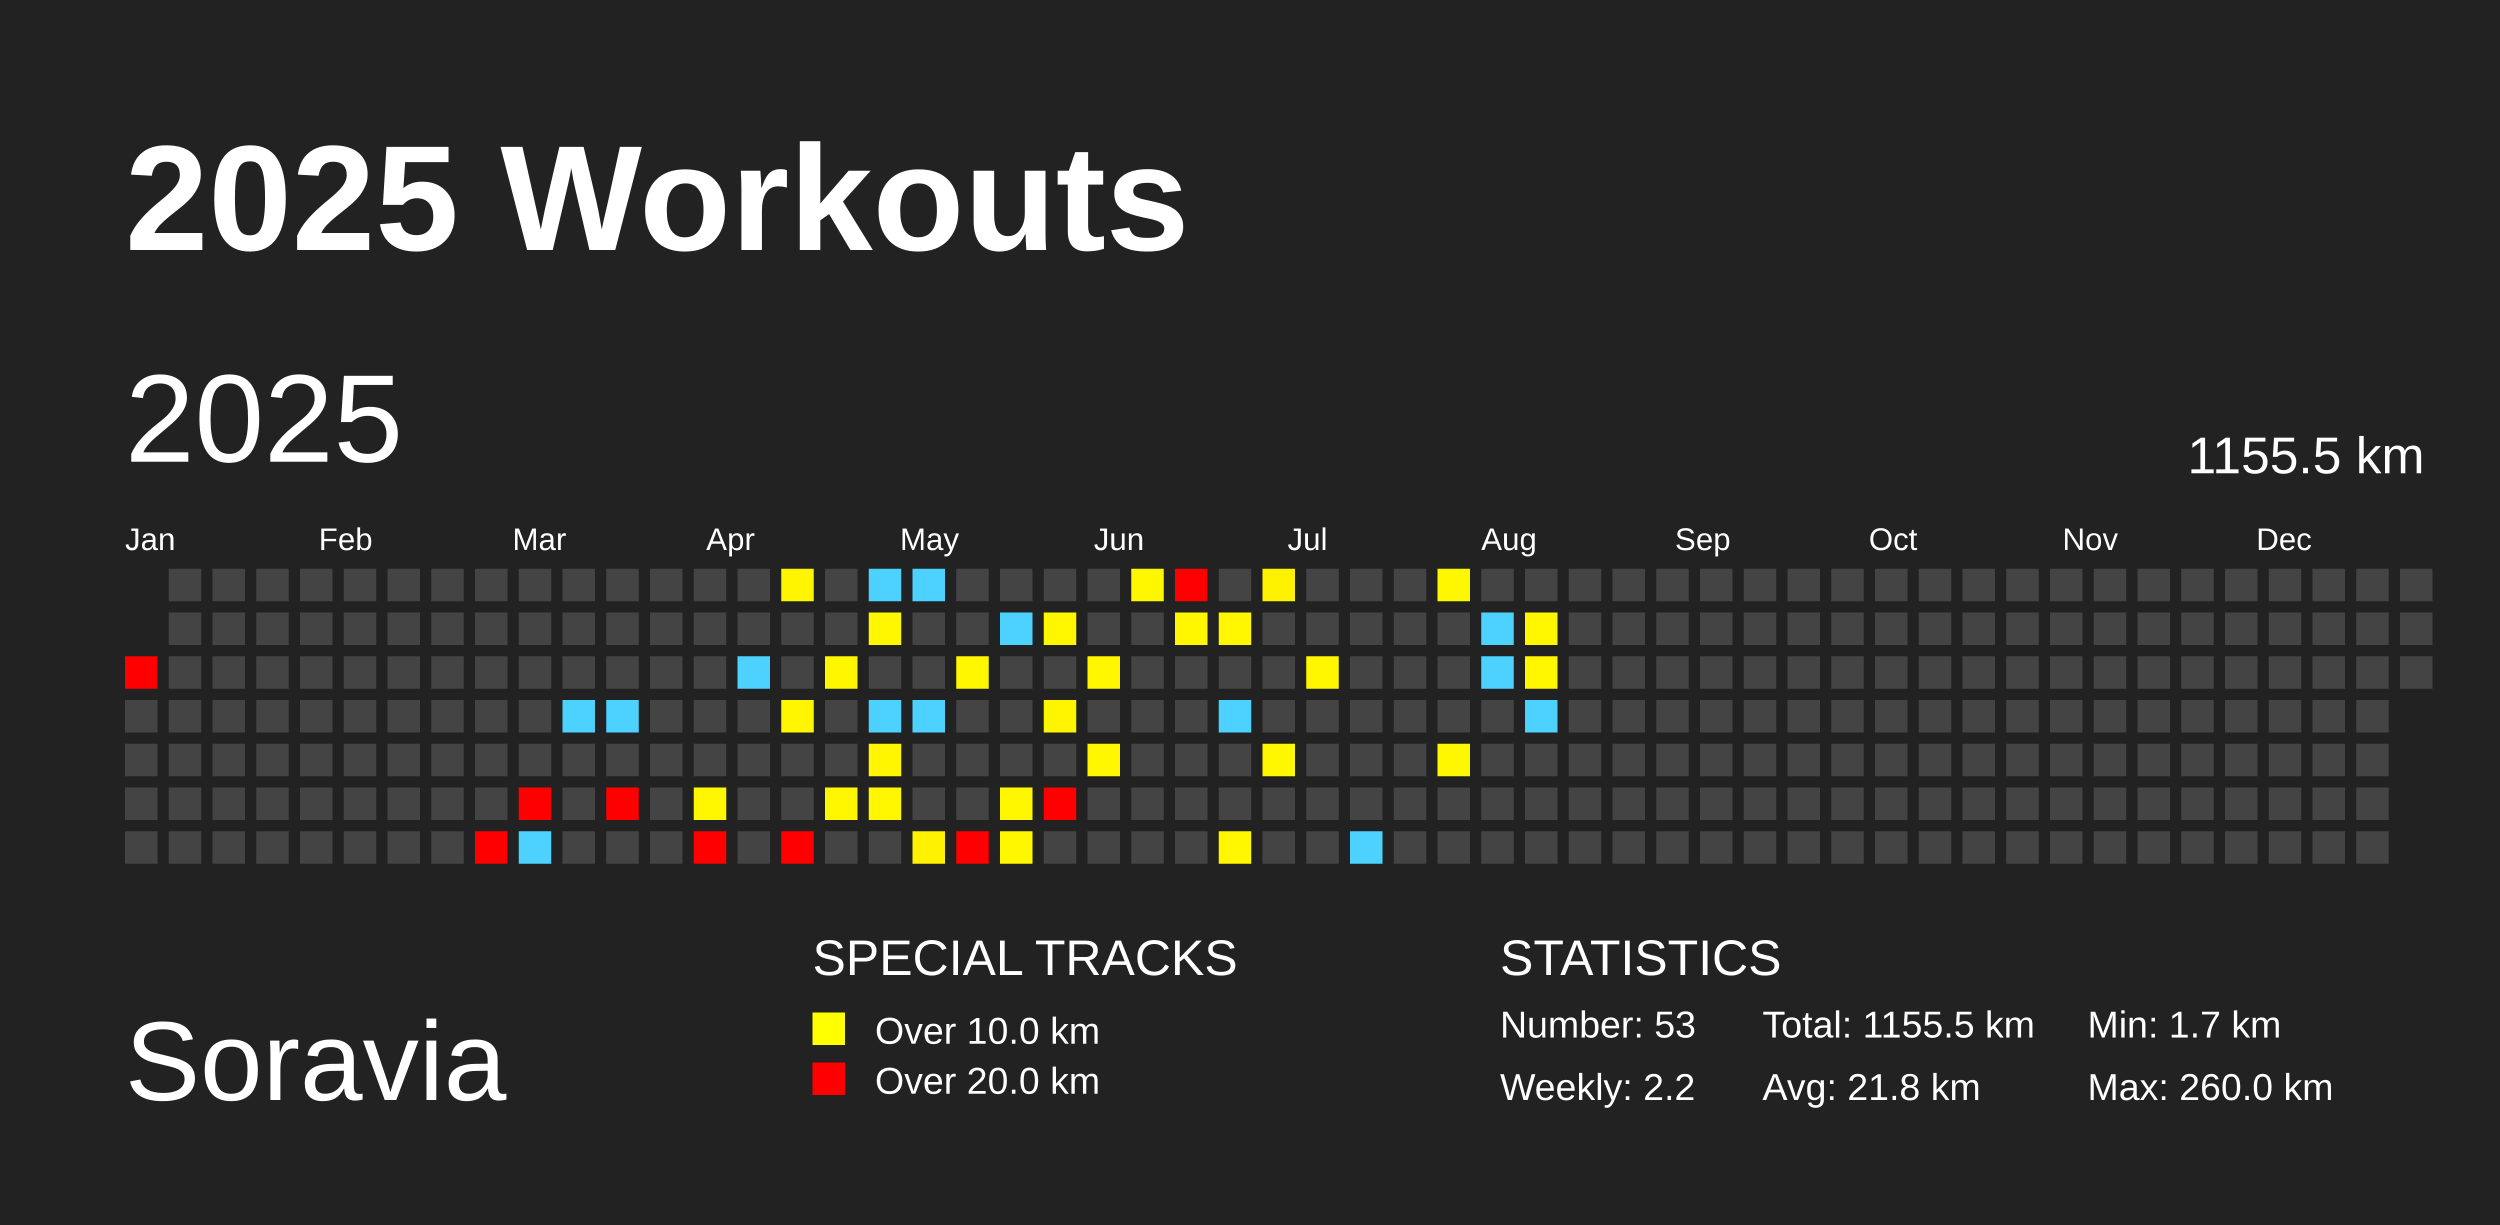
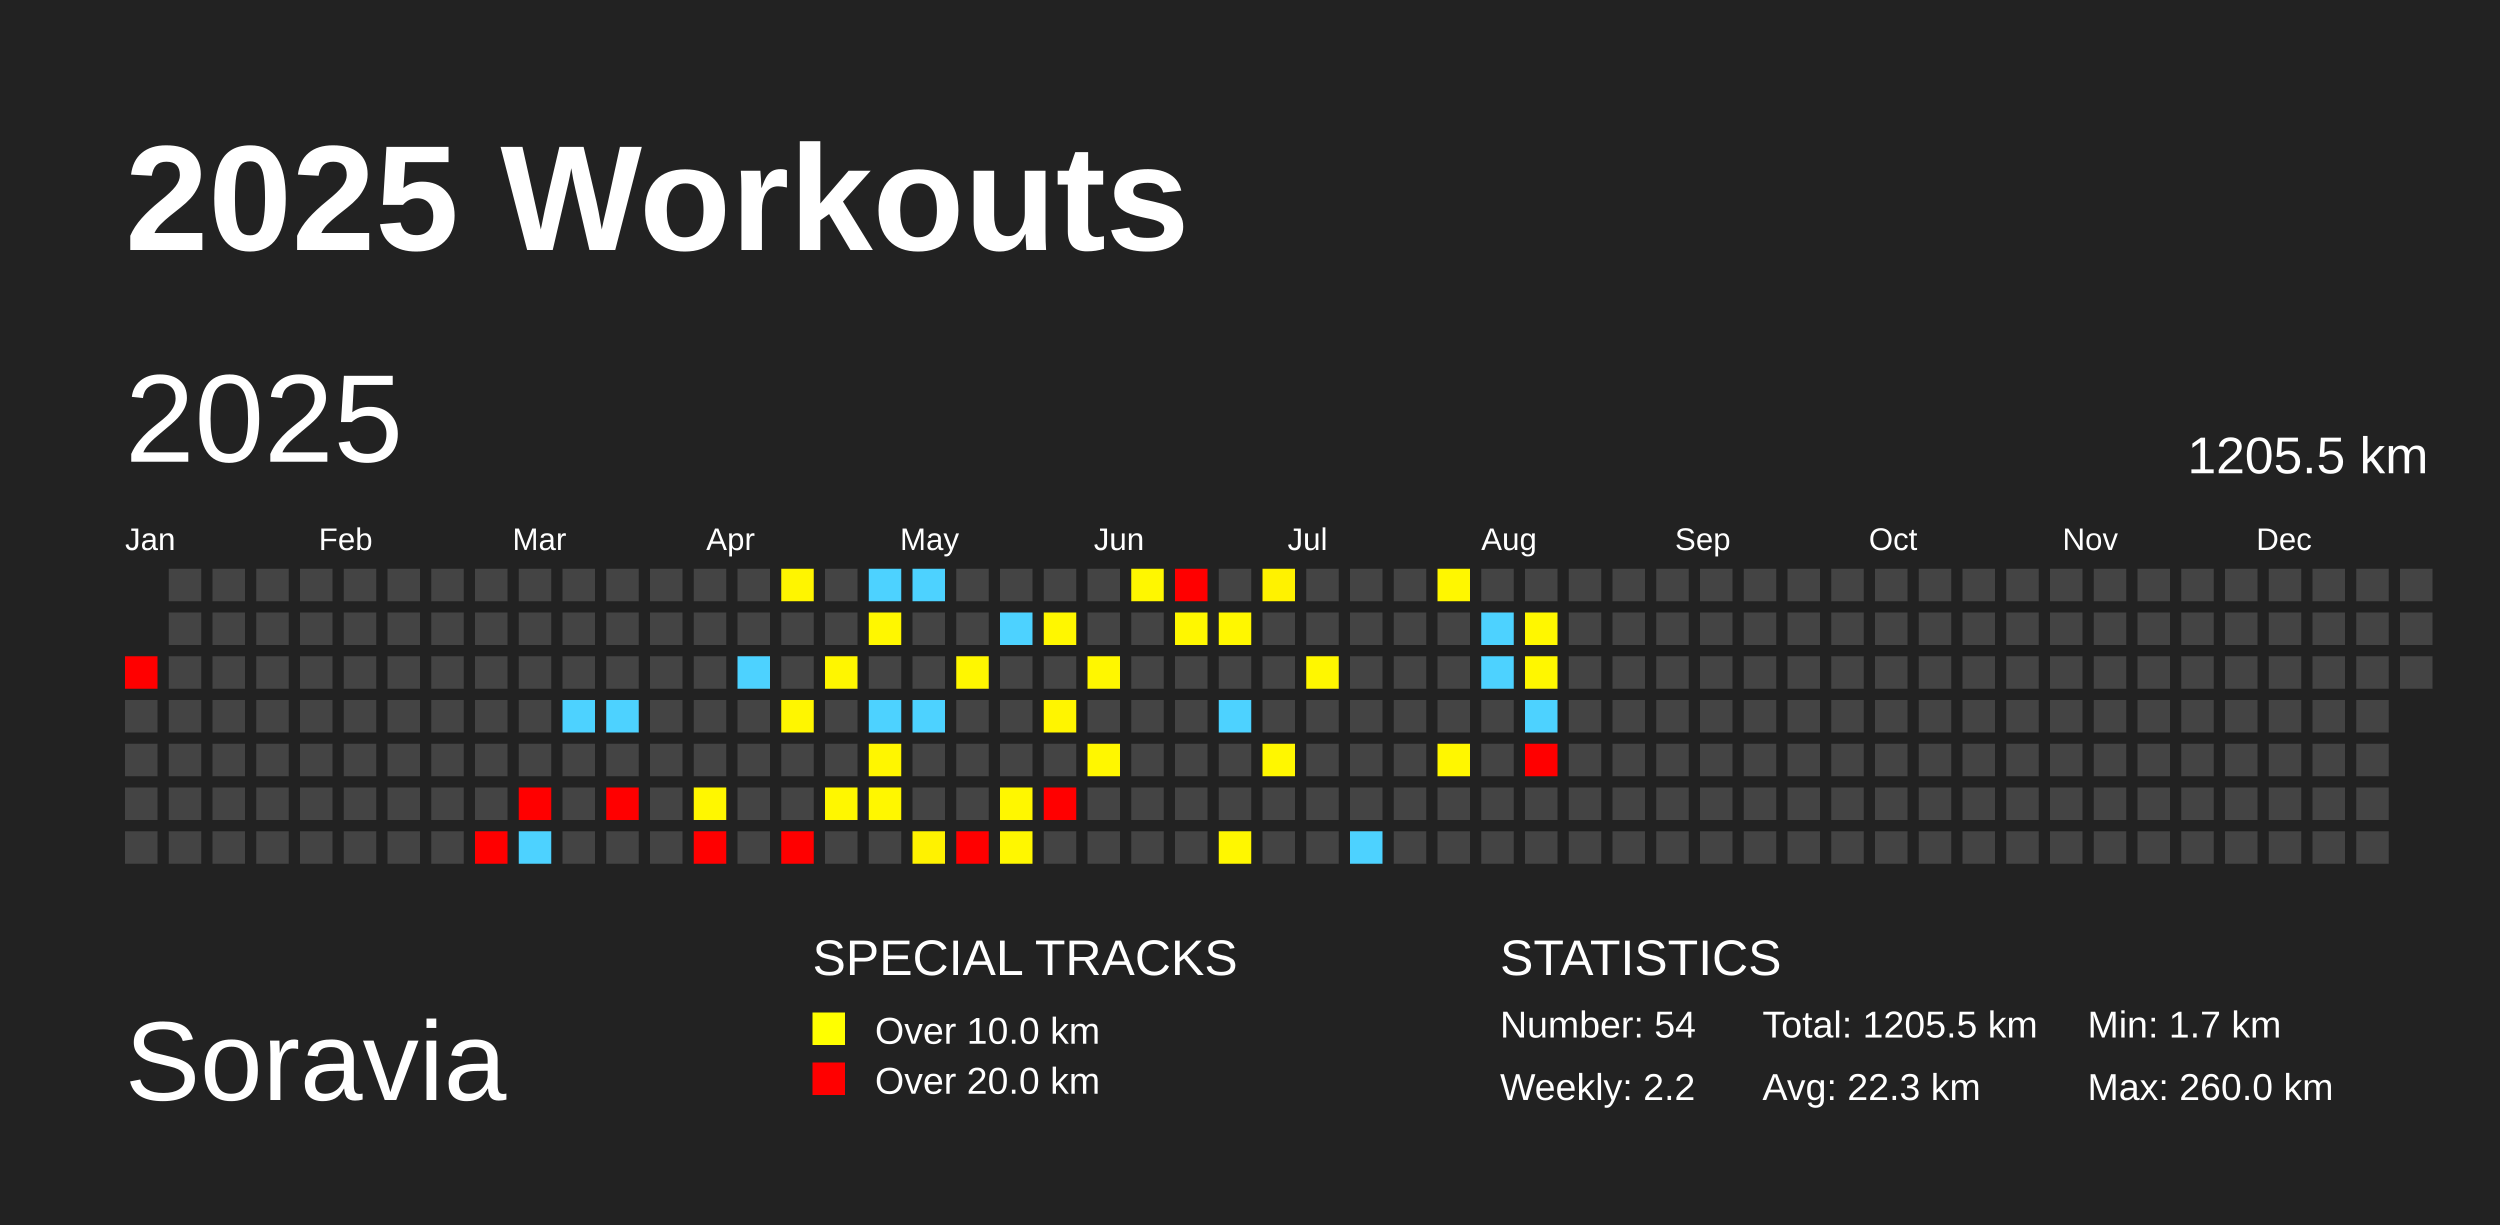
<svg xmlns="http://www.w3.org/2000/svg" baseProfile="full" height="98mm" version="1.1" viewBox="0,0,200,98" width="200mm">
  <defs />
  <rect fill="#222222" height="98" width="200" x="0" y="0" />
  <text fill="#FFFFFF" style="font-size:12px; font-family:Arial; font-weight:bold;" x="10" y="20">2025 Workouts</text>
  <text fill="#FFFFFF" style="font-size:9px; font-family:Arial" x="10" y="88">Soravia</text>
  <text fill="#FFFFFF" style="font-size:4px; font-family:Arial" x="65" y="78">SPECIAL TRACKS</text>
  <rect fill="yellow" height="2.6" width="2.6" x="65" y="81" />
  <text fill="#FFFFFF" style="font-size:3px; font-family:Arial" x="70" y="83.5">Over 10.0 km</text>
  <rect fill="red" height="2.6" width="2.6" x="65" y="85" />
  <text fill="#FFFFFF" style="font-size:3px; font-family:Arial" x="70" y="87.5">Over 20.0 km</text>
  <text fill="#FFFFFF" style="font-size:4px; font-family:Arial" x="120" y="78">STATISTICS</text>
-   <text fill="#FFFFFF" style="font-size:3px; font-family:Arial" x="120" y="83">Number: 53</text>
+   <text fill="#FFFFFF" style="font-size:3px; font-family:Arial" x="120" y="83">Number: 54</text>
  <text fill="#FFFFFF" style="font-size:3px; font-family:Arial" x="120" y="88">Weekly: 2.2</text>
-   <text fill="#FFFFFF" style="font-size:3px; font-family:Arial" x="141" y="83">Total: 1155.5 km</text>
-   <text fill="#FFFFFF" style="font-size:3px; font-family:Arial" x="141" y="88">Avg: 21.8 km</text>
+   <text fill="#FFFFFF" style="font-size:3px; font-family:Arial" x="141" y="83">Total: 1205.5 km</text>
+   <text fill="#FFFFFF" style="font-size:3px; font-family:Arial" x="141" y="88">Avg: 22.3 km</text>
  <text fill="#FFFFFF" style="font-size:3px; font-family:Arial" x="167" y="83">Min: 1.7 km</text>
  <text fill="#FFFFFF" style="font-size:3px; font-family:Arial" x="167" y="88">Max: 260.0 km</text>
  <text dominant-baseline="hanging" fill="#FFFFFF" style="font-size:10.0px; font-family:Arial;" x="10" y="30">2025</text>
-   <text dominant-baseline="hanging" fill="#FFFFFF" style="font-size:4.125px; font-family:Arial;" x="175" y="35">1155.5 km</text>
+   <text dominant-baseline="hanging" fill="#FFFFFF" style="font-size:4.125px; font-family:Arial;" x="175" y="35">1205.5 km</text>
  <text fill="#FFFFFF" style="font-size:2.5px; font-family:Arial" x="10.0" y="44">Jan</text>
  <text fill="#FFFFFF" style="font-size:2.5px; font-family:Arial" x="25.5" y="44">Feb</text>
  <text fill="#FFFFFF" style="font-size:2.5px; font-family:Arial" x="41.0" y="44">Mar</text>
  <text fill="#FFFFFF" style="font-size:2.5px; font-family:Arial" x="56.5" y="44">Apr</text>
  <text fill="#FFFFFF" style="font-size:2.5px; font-family:Arial" x="72.0" y="44">May</text>
  <text fill="#FFFFFF" style="font-size:2.5px; font-family:Arial" x="87.5" y="44">Jun</text>
  <text fill="#FFFFFF" style="font-size:2.5px; font-family:Arial" x="103.0" y="44">Jul</text>
  <text fill="#FFFFFF" style="font-size:2.5px; font-family:Arial" x="118.5" y="44">Aug</text>
  <text fill="#FFFFFF" style="font-size:2.5px; font-family:Arial" x="134.0" y="44">Sep</text>
  <text fill="#FFFFFF" style="font-size:2.5px; font-family:Arial" x="149.5" y="44">Oct</text>
  <text fill="#FFFFFF" style="font-size:2.5px; font-family:Arial" x="165.0" y="44">Nov</text>
  <text fill="#FFFFFF" style="font-size:2.5px; font-family:Arial" x="180.5" y="44">Dec</text>
  <rect fill="red" height="2.6" width="2.6" x="10.0" y="52.5" />
  <rect fill="#444444" height="2.6" width="2.6" x="10.0" y="56.0" />
  <rect fill="#444444" height="2.6" width="2.6" x="10.0" y="59.5" />
  <rect fill="#444444" height="2.6" width="2.6" x="10.0" y="63.0" />
  <rect fill="#444444" height="2.6" width="2.6" x="10.0" y="66.5" />
  <rect fill="#444444" height="2.6" width="2.6" x="13.5" y="45.5" />
  <rect fill="#444444" height="2.6" width="2.6" x="13.5" y="49.0" />
  <rect fill="#444444" height="2.6" width="2.6" x="13.5" y="52.5" />
  <rect fill="#444444" height="2.6" width="2.6" x="13.5" y="56.0" />
  <rect fill="#444444" height="2.6" width="2.6" x="13.5" y="59.5" />
  <rect fill="#444444" height="2.6" width="2.6" x="13.5" y="63.0" />
  <rect fill="#444444" height="2.6" width="2.6" x="13.5" y="66.5" />
  <rect fill="#444444" height="2.6" width="2.6" x="17.0" y="45.5" />
  <rect fill="#444444" height="2.6" width="2.6" x="17.0" y="49.0" />
  <rect fill="#444444" height="2.6" width="2.6" x="17.0" y="52.5" />
  <rect fill="#444444" height="2.6" width="2.6" x="17.0" y="56.0" />
  <rect fill="#444444" height="2.6" width="2.6" x="17.0" y="59.5" />
  <rect fill="#444444" height="2.6" width="2.6" x="17.0" y="63.0" />
  <rect fill="#444444" height="2.6" width="2.6" x="17.0" y="66.5" />
  <rect fill="#444444" height="2.6" width="2.6" x="20.5" y="45.5" />
  <rect fill="#444444" height="2.6" width="2.6" x="20.5" y="49.0" />
  <rect fill="#444444" height="2.6" width="2.6" x="20.5" y="52.5" />
  <rect fill="#444444" height="2.6" width="2.6" x="20.5" y="56.0" />
  <rect fill="#444444" height="2.6" width="2.6" x="20.5" y="59.5" />
  <rect fill="#444444" height="2.6" width="2.6" x="20.5" y="63.0" />
  <rect fill="#444444" height="2.6" width="2.6" x="20.5" y="66.5" />
  <rect fill="#444444" height="2.6" width="2.6" x="24.0" y="45.5" />
  <rect fill="#444444" height="2.6" width="2.6" x="24.0" y="49.0" />
  <rect fill="#444444" height="2.6" width="2.6" x="24.0" y="52.5" />
  <rect fill="#444444" height="2.6" width="2.6" x="24.0" y="56.0" />
  <rect fill="#444444" height="2.6" width="2.6" x="24.0" y="59.5" />
  <rect fill="#444444" height="2.6" width="2.6" x="24.0" y="63.0" />
  <rect fill="#444444" height="2.6" width="2.6" x="24.0" y="66.5" />
  <rect fill="#444444" height="2.6" width="2.6" x="27.5" y="45.5" />
  <rect fill="#444444" height="2.6" width="2.6" x="27.5" y="49.0" />
  <rect fill="#444444" height="2.6" width="2.6" x="27.5" y="52.5" />
  <rect fill="#444444" height="2.6" width="2.6" x="27.5" y="56.0" />
  <rect fill="#444444" height="2.6" width="2.6" x="27.5" y="59.5" />
  <rect fill="#444444" height="2.6" width="2.6" x="27.5" y="63.0" />
  <rect fill="#444444" height="2.6" width="2.6" x="27.5" y="66.5" />
  <rect fill="#444444" height="2.6" width="2.6" x="31.0" y="45.5" />
  <rect fill="#444444" height="2.6" width="2.6" x="31.0" y="49.0" />
  <rect fill="#444444" height="2.6" width="2.6" x="31.0" y="52.5" />
  <rect fill="#444444" height="2.6" width="2.6" x="31.0" y="56.0" />
  <rect fill="#444444" height="2.6" width="2.6" x="31.0" y="59.5" />
  <rect fill="#444444" height="2.6" width="2.6" x="31.0" y="63.0" />
  <rect fill="#444444" height="2.6" width="2.6" x="31.0" y="66.5" />
  <rect fill="#444444" height="2.6" width="2.6" x="34.5" y="45.5" />
  <rect fill="#444444" height="2.6" width="2.6" x="34.5" y="49.0" />
  <rect fill="#444444" height="2.6" width="2.6" x="34.5" y="52.5" />
  <rect fill="#444444" height="2.6" width="2.6" x="34.5" y="56.0" />
  <rect fill="#444444" height="2.6" width="2.6" x="34.5" y="59.5" />
  <rect fill="#444444" height="2.6" width="2.6" x="34.5" y="63.0" />
  <rect fill="#444444" height="2.6" width="2.6" x="34.5" y="66.5" />
  <rect fill="#444444" height="2.6" width="2.6" x="38.0" y="45.5" />
  <rect fill="#444444" height="2.6" width="2.6" x="38.0" y="49.0" />
  <rect fill="#444444" height="2.6" width="2.6" x="38.0" y="52.5" />
  <rect fill="#444444" height="2.6" width="2.6" x="38.0" y="56.0" />
  <rect fill="#444444" height="2.6" width="2.6" x="38.0" y="59.5" />
  <rect fill="#444444" height="2.6" width="2.6" x="38.0" y="63.0" />
  <rect fill="red" height="2.6" width="2.6" x="38.0" y="66.5" />
  <rect fill="#444444" height="2.6" width="2.6" x="41.5" y="45.5" />
  <rect fill="#444444" height="2.6" width="2.6" x="41.5" y="49.0" />
  <rect fill="#444444" height="2.6" width="2.6" x="41.5" y="52.5" />
  <rect fill="#444444" height="2.6" width="2.6" x="41.5" y="56.0" />
  <rect fill="#444444" height="2.6" width="2.6" x="41.5" y="59.5" />
  <rect fill="red" height="2.6" width="2.6" x="41.5" y="63.0" />
  <rect fill="#4dd2ff" height="2.6" width="2.6" x="41.5" y="66.5" />
  <rect fill="#444444" height="2.6" width="2.6" x="45.0" y="45.5" />
  <rect fill="#444444" height="2.6" width="2.6" x="45.0" y="49.0" />
  <rect fill="#444444" height="2.6" width="2.6" x="45.0" y="52.5" />
  <rect fill="#4dd2ff" height="2.6" width="2.6" x="45.0" y="56.0" />
  <rect fill="#444444" height="2.6" width="2.6" x="45.0" y="59.5" />
  <rect fill="#444444" height="2.6" width="2.6" x="45.0" y="63.0" />
  <rect fill="#444444" height="2.6" width="2.6" x="45.0" y="66.5" />
  <rect fill="#444444" height="2.6" width="2.6" x="48.5" y="45.5" />
  <rect fill="#444444" height="2.6" width="2.6" x="48.5" y="49.0" />
  <rect fill="#444444" height="2.6" width="2.6" x="48.5" y="52.5" />
  <rect fill="#4dd2ff" height="2.6" width="2.6" x="48.5" y="56.0" />
  <rect fill="#444444" height="2.6" width="2.6" x="48.5" y="59.5" />
  <rect fill="red" height="2.6" width="2.6" x="48.5" y="63.0" />
  <rect fill="#444444" height="2.6" width="2.6" x="48.5" y="66.5" />
  <rect fill="#444444" height="2.6" width="2.6" x="52.0" y="45.5" />
  <rect fill="#444444" height="2.6" width="2.6" x="52.0" y="49.0" />
  <rect fill="#444444" height="2.6" width="2.6" x="52.0" y="52.5" />
  <rect fill="#444444" height="2.6" width="2.6" x="52.0" y="56.0" />
  <rect fill="#444444" height="2.6" width="2.6" x="52.0" y="59.5" />
  <rect fill="#444444" height="2.6" width="2.6" x="52.0" y="63.0" />
  <rect fill="#444444" height="2.6" width="2.6" x="52.0" y="66.5" />
  <rect fill="#444444" height="2.6" width="2.6" x="55.5" y="45.5" />
  <rect fill="#444444" height="2.6" width="2.6" x="55.5" y="49.0" />
  <rect fill="#444444" height="2.6" width="2.6" x="55.5" y="52.5" />
  <rect fill="#444444" height="2.6" width="2.6" x="55.5" y="56.0" />
  <rect fill="#444444" height="2.6" width="2.6" x="55.5" y="59.5" />
  <rect fill="#fff700" height="2.6" width="2.6" x="55.5" y="63.0" />
  <rect fill="red" height="2.6" width="2.6" x="55.5" y="66.5" />
  <rect fill="#444444" height="2.6" width="2.6" x="59.0" y="45.5" />
  <rect fill="#444444" height="2.6" width="2.6" x="59.0" y="49.0" />
  <rect fill="#4dd2ff" height="2.6" width="2.6" x="59.0" y="52.5" />
  <rect fill="#444444" height="2.6" width="2.6" x="59.0" y="56.0" />
  <rect fill="#444444" height="2.6" width="2.6" x="59.0" y="59.5" />
  <rect fill="#444444" height="2.6" width="2.6" x="59.0" y="63.0" />
  <rect fill="#444444" height="2.6" width="2.6" x="59.0" y="66.5" />
  <rect fill="#fff500" height="2.6" width="2.6" x="62.5" y="45.5" />
  <rect fill="#444444" height="2.6" width="2.6" x="62.5" y="49.0" />
  <rect fill="#444444" height="2.6" width="2.6" x="62.5" y="52.5" />
  <rect fill="#fff600" height="2.6" width="2.6" x="62.5" y="56.0" />
  <rect fill="#444444" height="2.6" width="2.6" x="62.5" y="59.5" />
  <rect fill="#444444" height="2.6" width="2.6" x="62.5" y="63.0" />
  <rect fill="red" height="2.6" width="2.6" x="62.5" y="66.5" />
  <rect fill="#444444" height="2.6" width="2.6" x="66.0" y="45.5" />
  <rect fill="#444444" height="2.6" width="2.6" x="66.0" y="49.0" />
  <rect fill="#fff600" height="2.6" width="2.6" x="66.0" y="52.5" />
  <rect fill="#444444" height="2.6" width="2.6" x="66.0" y="56.0" />
  <rect fill="#444444" height="2.6" width="2.6" x="66.0" y="59.5" />
  <rect fill="#fff700" height="2.6" width="2.6" x="66.0" y="63.0" />
  <rect fill="#444444" height="2.6" width="2.6" x="66.0" y="66.5" />
  <rect fill="#4dd2ff" height="2.6" width="2.6" x="69.5" y="45.5" />
  <rect fill="#fff700" height="2.6" width="2.6" x="69.5" y="49.0" />
  <rect fill="#444444" height="2.6" width="2.6" x="69.5" y="52.5" />
  <rect fill="#4dd2ff" height="2.6" width="2.6" x="69.5" y="56.0" />
  <rect fill="#fff600" height="2.6" width="2.6" x="69.5" y="59.5" />
  <rect fill="#fff700" height="2.6" width="2.6" x="69.5" y="63.0" />
  <rect fill="#444444" height="2.6" width="2.6" x="69.5" y="66.5" />
  <rect fill="#4dd2ff" height="2.6" width="2.6" x="73.0" y="45.5" />
  <rect fill="#444444" height="2.6" width="2.6" x="73.0" y="49.0" />
  <rect fill="#444444" height="2.6" width="2.6" x="73.0" y="52.5" />
  <rect fill="#4dd2ff" height="2.6" width="2.6" x="73.0" y="56.0" />
  <rect fill="#444444" height="2.6" width="2.6" x="73.0" y="59.5" />
  <rect fill="#444444" height="2.6" width="2.6" x="73.0" y="63.0" />
  <rect fill="#fff200" height="2.6" width="2.6" x="73.0" y="66.5" />
  <rect fill="#444444" height="2.6" width="2.6" x="76.5" y="45.5" />
  <rect fill="#444444" height="2.6" width="2.6" x="76.5" y="49.0" />
  <rect fill="#fff700" height="2.6" width="2.6" x="76.5" y="52.5" />
  <rect fill="#444444" height="2.6" width="2.6" x="76.5" y="56.0" />
  <rect fill="#444444" height="2.6" width="2.6" x="76.5" y="59.5" />
  <rect fill="#444444" height="2.6" width="2.6" x="76.5" y="63.0" />
  <rect fill="red" height="2.6" width="2.6" x="76.5" y="66.5" />
  <rect fill="#444444" height="2.6" width="2.6" x="80.0" y="45.5" />
  <rect fill="#4dd2ff" height="2.6" width="2.6" x="80.0" y="49.0" />
  <rect fill="#444444" height="2.6" width="2.6" x="80.0" y="52.5" />
  <rect fill="#444444" height="2.6" width="2.6" x="80.0" y="56.0" />
  <rect fill="#444444" height="2.6" width="2.6" x="80.0" y="59.5" />
  <rect fill="#fff700" height="2.6" width="2.6" x="80.0" y="63.0" />
  <rect fill="#fff700" height="2.6" width="2.6" x="80.0" y="66.5" />
  <rect fill="#444444" height="2.6" width="2.6" x="83.5" y="45.5" />
  <rect fill="#fff700" height="2.6" width="2.6" x="83.5" y="49.0" />
  <rect fill="#444444" height="2.6" width="2.6" x="83.5" y="52.5" />
  <rect fill="#fff500" height="2.6" width="2.6" x="83.5" y="56.0" />
  <rect fill="#444444" height="2.6" width="2.6" x="83.5" y="59.5" />
  <rect fill="red" height="2.6" width="2.6" x="83.5" y="63.0" />
  <rect fill="#444444" height="2.6" width="2.6" x="83.5" y="66.5" />
  <rect fill="#444444" height="2.6" width="2.6" x="87.0" y="45.5" />
  <rect fill="#444444" height="2.6" width="2.6" x="87.0" y="49.0" />
  <rect fill="#fff700" height="2.6" width="2.6" x="87.0" y="52.5" />
  <rect fill="#444444" height="2.6" width="2.6" x="87.0" y="56.0" />
  <rect fill="#fff700" height="2.6" width="2.6" x="87.0" y="59.5" />
  <rect fill="#444444" height="2.6" width="2.6" x="87.0" y="63.0" />
  <rect fill="#444444" height="2.6" width="2.6" x="87.0" y="66.5" />
  <rect fill="#fff700" height="2.6" width="2.6" x="90.5" y="45.5" />
  <rect fill="#444444" height="2.6" width="2.6" x="90.5" y="49.0" />
  <rect fill="#444444" height="2.6" width="2.6" x="90.5" y="52.5" />
  <rect fill="#444444" height="2.6" width="2.6" x="90.5" y="56.0" />
  <rect fill="#444444" height="2.6" width="2.6" x="90.5" y="59.5" />
  <rect fill="#444444" height="2.6" width="2.6" x="90.5" y="63.0" />
  <rect fill="#444444" height="2.6" width="2.6" x="90.5" y="66.5" />
  <rect fill="red" height="2.6" width="2.6" x="94.0" y="45.5" />
  <rect fill="#fff700" height="2.6" width="2.6" x="94.0" y="49.0" />
  <rect fill="#444444" height="2.6" width="2.6" x="94.0" y="52.5" />
  <rect fill="#444444" height="2.6" width="2.6" x="94.0" y="56.0" />
  <rect fill="#444444" height="2.6" width="2.6" x="94.0" y="59.5" />
  <rect fill="#444444" height="2.6" width="2.6" x="94.0" y="63.0" />
  <rect fill="#444444" height="2.6" width="2.6" x="94.0" y="66.5" />
  <rect fill="#444444" height="2.6" width="2.6" x="97.5" y="45.5" />
  <rect fill="#fff700" height="2.6" width="2.6" x="97.5" y="49.0" />
  <rect fill="#444444" height="2.6" width="2.6" x="97.5" y="52.5" />
  <rect fill="#4dd2ff" height="2.6" width="2.6" x="97.5" y="56.0" />
  <rect fill="#444444" height="2.6" width="2.6" x="97.5" y="59.5" />
  <rect fill="#444444" height="2.6" width="2.6" x="97.5" y="63.0" />
  <rect fill="#fff700" height="2.6" width="2.6" x="97.5" y="66.5" />
  <rect fill="#fff200" height="2.6" width="2.6" x="101.0" y="45.5" />
  <rect fill="#444444" height="2.6" width="2.6" x="101.0" y="49.0" />
  <rect fill="#444444" height="2.6" width="2.6" x="101.0" y="52.5" />
  <rect fill="#444444" height="2.6" width="2.6" x="101.0" y="56.0" />
  <rect fill="#fff700" height="2.6" width="2.6" x="101.0" y="59.5" />
  <rect fill="#444444" height="2.6" width="2.6" x="101.0" y="63.0" />
  <rect fill="#444444" height="2.6" width="2.6" x="101.0" y="66.5" />
  <rect fill="#444444" height="2.6" width="2.6" x="104.5" y="45.5" />
  <rect fill="#444444" height="2.6" width="2.6" x="104.5" y="49.0" />
  <rect fill="#fff700" height="2.6" width="2.6" x="104.5" y="52.5" />
  <rect fill="#444444" height="2.6" width="2.6" x="104.5" y="56.0" />
  <rect fill="#444444" height="2.6" width="2.6" x="104.5" y="59.5" />
  <rect fill="#444444" height="2.6" width="2.6" x="104.5" y="63.0" />
  <rect fill="#444444" height="2.6" width="2.6" x="104.5" y="66.5" />
  <rect fill="#444444" height="2.6" width="2.6" x="108.0" y="45.5" />
  <rect fill="#444444" height="2.6" width="2.6" x="108.0" y="49.0" />
  <rect fill="#444444" height="2.6" width="2.6" x="108.0" y="52.5" />
  <rect fill="#444444" height="2.6" width="2.6" x="108.0" y="56.0" />
  <rect fill="#444444" height="2.6" width="2.6" x="108.0" y="59.5" />
  <rect fill="#444444" height="2.6" width="2.6" x="108.0" y="63.0" />
  <rect fill="#4dd2ff" height="2.6" width="2.6" x="108.0" y="66.5" />
  <rect fill="#444444" height="2.6" width="2.6" x="111.5" y="45.5" />
  <rect fill="#444444" height="2.6" width="2.6" x="111.5" y="49.0" />
  <rect fill="#444444" height="2.6" width="2.6" x="111.5" y="52.5" />
  <rect fill="#444444" height="2.6" width="2.6" x="111.5" y="56.0" />
  <rect fill="#444444" height="2.6" width="2.6" x="111.5" y="59.5" />
  <rect fill="#444444" height="2.6" width="2.6" x="111.5" y="63.0" />
  <rect fill="#444444" height="2.6" width="2.6" x="111.5" y="66.5" />
  <rect fill="#fff700" height="2.6" width="2.6" x="115.0" y="45.5" />
  <rect fill="#444444" height="2.6" width="2.6" x="115.0" y="49.0" />
  <rect fill="#444444" height="2.6" width="2.6" x="115.0" y="52.5" />
  <rect fill="#444444" height="2.6" width="2.6" x="115.0" y="56.0" />
  <rect fill="#fff700" height="2.6" width="2.6" x="115.0" y="59.5" />
  <rect fill="#444444" height="2.6" width="2.6" x="115.0" y="63.0" />
  <rect fill="#444444" height="2.6" width="2.6" x="115.0" y="66.5" />
  <rect fill="#444444" height="2.6" width="2.6" x="118.5" y="45.5" />
  <rect fill="#4dd2ff" height="2.6" width="2.6" x="118.5" y="49.0" />
  <rect fill="#4dd2ff" height="2.6" width="2.6" x="118.5" y="52.5" />
  <rect fill="#444444" height="2.6" width="2.6" x="118.5" y="56.0" />
  <rect fill="#444444" height="2.6" width="2.6" x="118.5" y="59.5" />
  <rect fill="#444444" height="2.6" width="2.6" x="118.5" y="63.0" />
  <rect fill="#444444" height="2.6" width="2.6" x="118.5" y="66.5" />
  <rect fill="#444444" height="2.6" width="2.6" x="122.0" y="45.5" />
  <rect fill="#fff700" height="2.6" width="2.6" x="122.0" y="49.0" />
  <rect fill="#fff700" height="2.6" width="2.6" x="122.0" y="52.5" />
  <rect fill="#4dd2ff" height="2.6" width="2.6" x="122.0" y="56.0" />
-   <rect fill="#444444" height="2.6" width="2.6" x="122.0" y="59.5" />
+   <rect fill="red" height="2.6" width="2.6" x="122.0" y="59.5" />
  <rect fill="#444444" height="2.6" width="2.6" x="122.0" y="63.0" />
  <rect fill="#444444" height="2.6" width="2.6" x="122.0" y="66.5" />
  <rect fill="#444444" height="2.6" width="2.6" x="125.5" y="45.5" />
  <rect fill="#444444" height="2.6" width="2.6" x="125.5" y="49.0" />
  <rect fill="#444444" height="2.6" width="2.6" x="125.5" y="52.5" />
  <rect fill="#444444" height="2.6" width="2.6" x="125.5" y="56.0" />
  <rect fill="#444444" height="2.6" width="2.6" x="125.5" y="59.5" />
  <rect fill="#444444" height="2.6" width="2.6" x="125.5" y="63.0" />
  <rect fill="#444444" height="2.6" width="2.6" x="125.5" y="66.5" />
  <rect fill="#444444" height="2.6" width="2.6" x="129.0" y="45.5" />
  <rect fill="#444444" height="2.6" width="2.6" x="129.0" y="49.0" />
  <rect fill="#444444" height="2.6" width="2.6" x="129.0" y="52.5" />
  <rect fill="#444444" height="2.6" width="2.6" x="129.0" y="56.0" />
  <rect fill="#444444" height="2.6" width="2.6" x="129.0" y="59.5" />
  <rect fill="#444444" height="2.6" width="2.6" x="129.0" y="63.0" />
  <rect fill="#444444" height="2.6" width="2.6" x="129.0" y="66.5" />
  <rect fill="#444444" height="2.6" width="2.6" x="132.5" y="45.5" />
  <rect fill="#444444" height="2.6" width="2.6" x="132.5" y="49.0" />
  <rect fill="#444444" height="2.6" width="2.6" x="132.5" y="52.5" />
  <rect fill="#444444" height="2.6" width="2.6" x="132.5" y="56.0" />
  <rect fill="#444444" height="2.6" width="2.6" x="132.5" y="59.5" />
  <rect fill="#444444" height="2.6" width="2.6" x="132.5" y="63.0" />
  <rect fill="#444444" height="2.6" width="2.6" x="132.5" y="66.5" />
  <rect fill="#444444" height="2.6" width="2.6" x="136.0" y="45.5" />
  <rect fill="#444444" height="2.6" width="2.6" x="136.0" y="49.0" />
  <rect fill="#444444" height="2.6" width="2.6" x="136.0" y="52.5" />
  <rect fill="#444444" height="2.6" width="2.6" x="136.0" y="56.0" />
  <rect fill="#444444" height="2.6" width="2.6" x="136.0" y="59.5" />
  <rect fill="#444444" height="2.6" width="2.6" x="136.0" y="63.0" />
  <rect fill="#444444" height="2.6" width="2.6" x="136.0" y="66.5" />
  <rect fill="#444444" height="2.6" width="2.6" x="139.5" y="45.5" />
  <rect fill="#444444" height="2.6" width="2.6" x="139.5" y="49.0" />
  <rect fill="#444444" height="2.6" width="2.6" x="139.5" y="52.5" />
  <rect fill="#444444" height="2.6" width="2.6" x="139.5" y="56.0" />
  <rect fill="#444444" height="2.6" width="2.6" x="139.5" y="59.5" />
  <rect fill="#444444" height="2.6" width="2.6" x="139.5" y="63.0" />
  <rect fill="#444444" height="2.6" width="2.6" x="139.5" y="66.5" />
  <rect fill="#444444" height="2.6" width="2.6" x="143.0" y="45.5" />
  <rect fill="#444444" height="2.6" width="2.6" x="143.0" y="49.0" />
  <rect fill="#444444" height="2.6" width="2.6" x="143.0" y="52.5" />
  <rect fill="#444444" height="2.6" width="2.6" x="143.0" y="56.0" />
  <rect fill="#444444" height="2.6" width="2.6" x="143.0" y="59.5" />
  <rect fill="#444444" height="2.6" width="2.6" x="143.0" y="63.0" />
  <rect fill="#444444" height="2.6" width="2.6" x="143.0" y="66.5" />
  <rect fill="#444444" height="2.6" width="2.6" x="146.5" y="45.5" />
  <rect fill="#444444" height="2.6" width="2.6" x="146.5" y="49.0" />
  <rect fill="#444444" height="2.6" width="2.6" x="146.5" y="52.5" />
  <rect fill="#444444" height="2.6" width="2.6" x="146.5" y="56.0" />
  <rect fill="#444444" height="2.6" width="2.6" x="146.5" y="59.5" />
  <rect fill="#444444" height="2.6" width="2.6" x="146.5" y="63.0" />
  <rect fill="#444444" height="2.6" width="2.6" x="146.5" y="66.5" />
  <rect fill="#444444" height="2.6" width="2.6" x="150.0" y="45.5" />
  <rect fill="#444444" height="2.6" width="2.6" x="150.0" y="49.0" />
  <rect fill="#444444" height="2.6" width="2.6" x="150.0" y="52.5" />
  <rect fill="#444444" height="2.6" width="2.6" x="150.0" y="56.0" />
  <rect fill="#444444" height="2.6" width="2.6" x="150.0" y="59.5" />
  <rect fill="#444444" height="2.6" width="2.6" x="150.0" y="63.0" />
  <rect fill="#444444" height="2.6" width="2.6" x="150.0" y="66.5" />
  <rect fill="#444444" height="2.6" width="2.6" x="153.5" y="45.5" />
  <rect fill="#444444" height="2.6" width="2.6" x="153.5" y="49.0" />
  <rect fill="#444444" height="2.6" width="2.6" x="153.5" y="52.5" />
  <rect fill="#444444" height="2.6" width="2.6" x="153.5" y="56.0" />
  <rect fill="#444444" height="2.6" width="2.6" x="153.5" y="59.5" />
  <rect fill="#444444" height="2.6" width="2.6" x="153.5" y="63.0" />
  <rect fill="#444444" height="2.6" width="2.6" x="153.5" y="66.5" />
  <rect fill="#444444" height="2.6" width="2.6" x="157.0" y="45.5" />
  <rect fill="#444444" height="2.6" width="2.6" x="157.0" y="49.0" />
  <rect fill="#444444" height="2.6" width="2.6" x="157.0" y="52.5" />
  <rect fill="#444444" height="2.6" width="2.6" x="157.0" y="56.0" />
  <rect fill="#444444" height="2.6" width="2.6" x="157.0" y="59.5" />
  <rect fill="#444444" height="2.6" width="2.6" x="157.0" y="63.0" />
  <rect fill="#444444" height="2.6" width="2.6" x="157.0" y="66.5" />
  <rect fill="#444444" height="2.6" width="2.6" x="160.5" y="45.5" />
  <rect fill="#444444" height="2.6" width="2.6" x="160.5" y="49.0" />
  <rect fill="#444444" height="2.6" width="2.6" x="160.5" y="52.5" />
  <rect fill="#444444" height="2.6" width="2.6" x="160.5" y="56.0" />
  <rect fill="#444444" height="2.6" width="2.6" x="160.5" y="59.5" />
  <rect fill="#444444" height="2.6" width="2.6" x="160.5" y="63.0" />
  <rect fill="#444444" height="2.6" width="2.6" x="160.5" y="66.5" />
  <rect fill="#444444" height="2.6" width="2.6" x="164.0" y="45.5" />
  <rect fill="#444444" height="2.6" width="2.6" x="164.0" y="49.0" />
  <rect fill="#444444" height="2.6" width="2.6" x="164.0" y="52.5" />
  <rect fill="#444444" height="2.6" width="2.6" x="164.0" y="56.0" />
  <rect fill="#444444" height="2.6" width="2.6" x="164.0" y="59.5" />
  <rect fill="#444444" height="2.6" width="2.6" x="164.0" y="63.0" />
  <rect fill="#444444" height="2.6" width="2.6" x="164.0" y="66.5" />
  <rect fill="#444444" height="2.6" width="2.6" x="167.5" y="45.5" />
  <rect fill="#444444" height="2.6" width="2.6" x="167.5" y="49.0" />
  <rect fill="#444444" height="2.6" width="2.6" x="167.5" y="52.5" />
  <rect fill="#444444" height="2.6" width="2.6" x="167.5" y="56.0" />
  <rect fill="#444444" height="2.6" width="2.6" x="167.5" y="59.5" />
  <rect fill="#444444" height="2.6" width="2.6" x="167.5" y="63.0" />
  <rect fill="#444444" height="2.6" width="2.6" x="167.5" y="66.5" />
  <rect fill="#444444" height="2.6" width="2.6" x="171.0" y="45.5" />
  <rect fill="#444444" height="2.6" width="2.6" x="171.0" y="49.0" />
  <rect fill="#444444" height="2.6" width="2.6" x="171.0" y="52.5" />
  <rect fill="#444444" height="2.6" width="2.6" x="171.0" y="56.0" />
  <rect fill="#444444" height="2.6" width="2.6" x="171.0" y="59.5" />
  <rect fill="#444444" height="2.6" width="2.6" x="171.0" y="63.0" />
  <rect fill="#444444" height="2.6" width="2.6" x="171.0" y="66.5" />
  <rect fill="#444444" height="2.6" width="2.6" x="174.5" y="45.5" />
  <rect fill="#444444" height="2.6" width="2.6" x="174.5" y="49.0" />
  <rect fill="#444444" height="2.6" width="2.6" x="174.5" y="52.5" />
  <rect fill="#444444" height="2.6" width="2.6" x="174.5" y="56.0" />
  <rect fill="#444444" height="2.6" width="2.6" x="174.5" y="59.5" />
  <rect fill="#444444" height="2.6" width="2.6" x="174.5" y="63.0" />
  <rect fill="#444444" height="2.6" width="2.6" x="174.5" y="66.5" />
  <rect fill="#444444" height="2.6" width="2.6" x="178.0" y="45.5" />
  <rect fill="#444444" height="2.6" width="2.6" x="178.0" y="49.0" />
  <rect fill="#444444" height="2.6" width="2.6" x="178.0" y="52.5" />
  <rect fill="#444444" height="2.6" width="2.6" x="178.0" y="56.0" />
  <rect fill="#444444" height="2.6" width="2.6" x="178.0" y="59.5" />
  <rect fill="#444444" height="2.6" width="2.6" x="178.0" y="63.0" />
  <rect fill="#444444" height="2.6" width="2.6" x="178.0" y="66.5" />
  <rect fill="#444444" height="2.6" width="2.6" x="181.5" y="45.5" />
  <rect fill="#444444" height="2.6" width="2.6" x="181.5" y="49.0" />
  <rect fill="#444444" height="2.6" width="2.6" x="181.5" y="52.5" />
  <rect fill="#444444" height="2.6" width="2.6" x="181.5" y="56.0" />
  <rect fill="#444444" height="2.6" width="2.6" x="181.5" y="59.5" />
  <rect fill="#444444" height="2.6" width="2.6" x="181.5" y="63.0" />
  <rect fill="#444444" height="2.6" width="2.6" x="181.5" y="66.5" />
  <rect fill="#444444" height="2.6" width="2.6" x="185.0" y="45.5" />
  <rect fill="#444444" height="2.6" width="2.6" x="185.0" y="49.0" />
  <rect fill="#444444" height="2.6" width="2.6" x="185.0" y="52.5" />
  <rect fill="#444444" height="2.6" width="2.6" x="185.0" y="56.0" />
  <rect fill="#444444" height="2.6" width="2.6" x="185.0" y="59.5" />
  <rect fill="#444444" height="2.6" width="2.6" x="185.0" y="63.0" />
  <rect fill="#444444" height="2.6" width="2.6" x="185.0" y="66.5" />
  <rect fill="#444444" height="2.6" width="2.6" x="188.5" y="45.5" />
  <rect fill="#444444" height="2.6" width="2.6" x="188.5" y="49.0" />
  <rect fill="#444444" height="2.6" width="2.6" x="188.5" y="52.5" />
  <rect fill="#444444" height="2.6" width="2.6" x="188.5" y="56.0" />
  <rect fill="#444444" height="2.6" width="2.6" x="188.5" y="59.5" />
  <rect fill="#444444" height="2.6" width="2.6" x="188.5" y="63.0" />
  <rect fill="#444444" height="2.6" width="2.6" x="188.5" y="66.5" />
  <rect fill="#444444" height="2.6" width="2.6" x="192.0" y="45.5" />
  <rect fill="#444444" height="2.6" width="2.6" x="192.0" y="49.0" />
  <rect fill="#444444" height="2.6" width="2.6" x="192.0" y="52.5" />
</svg>
